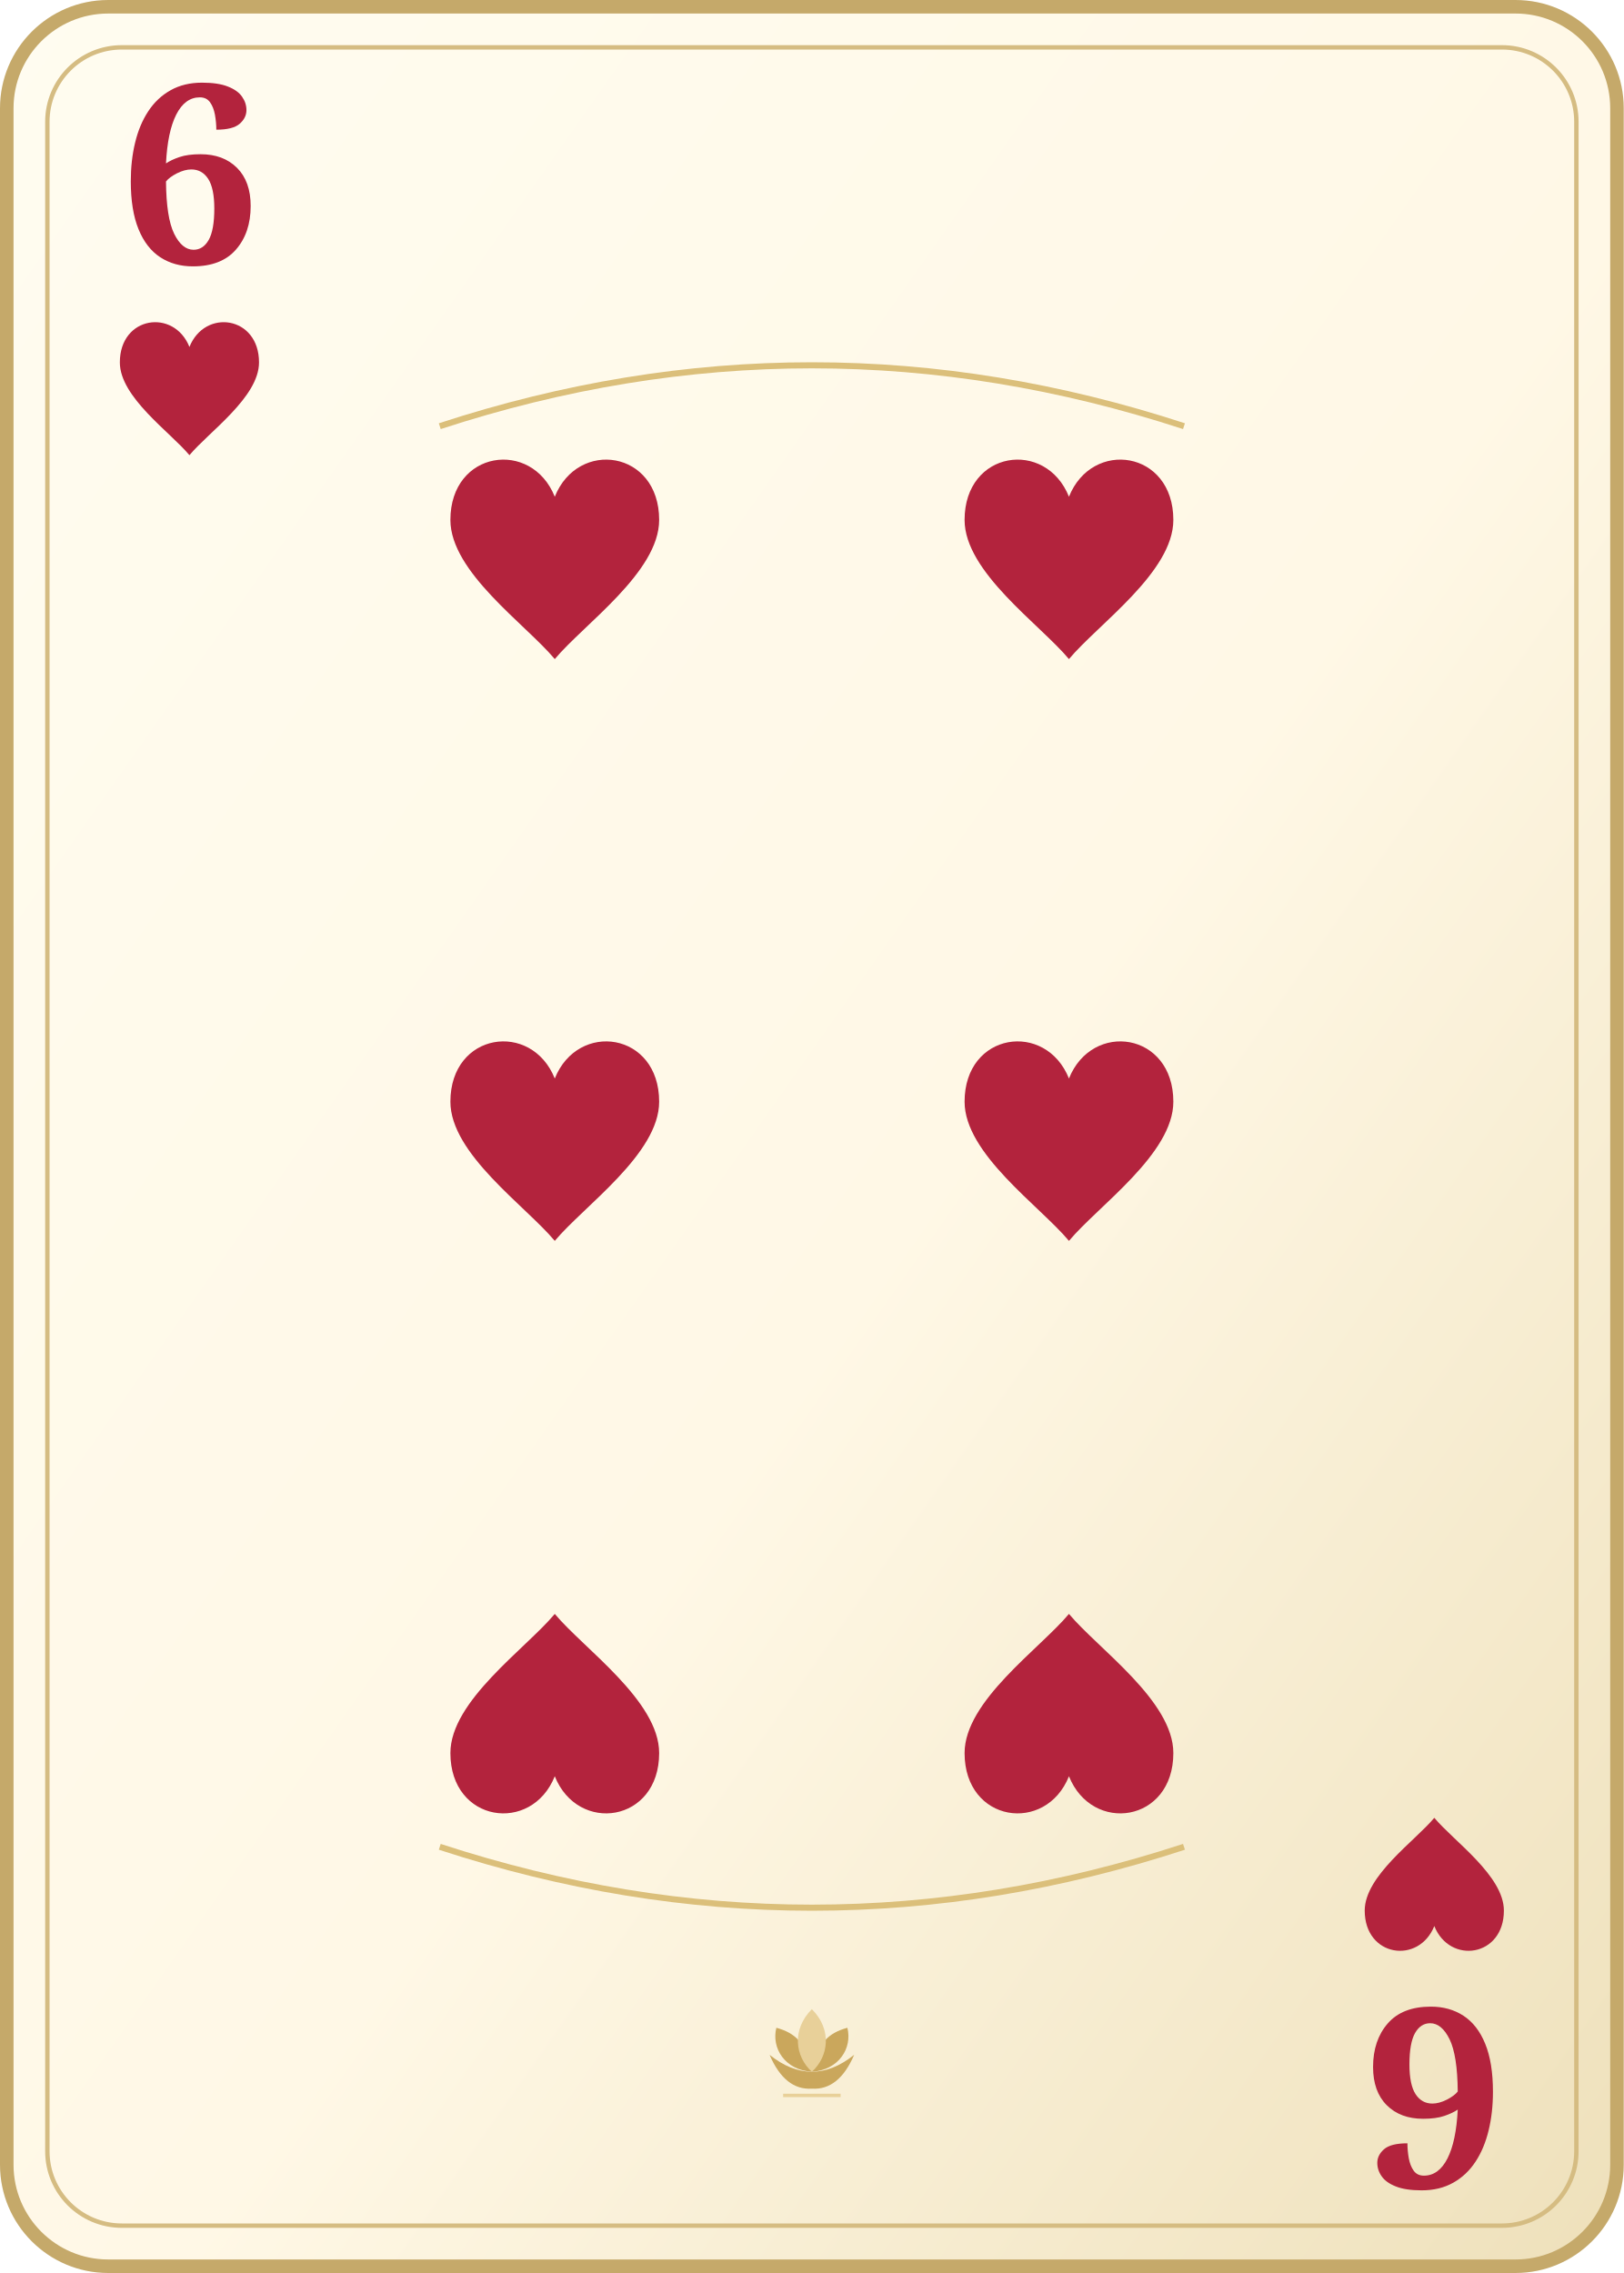
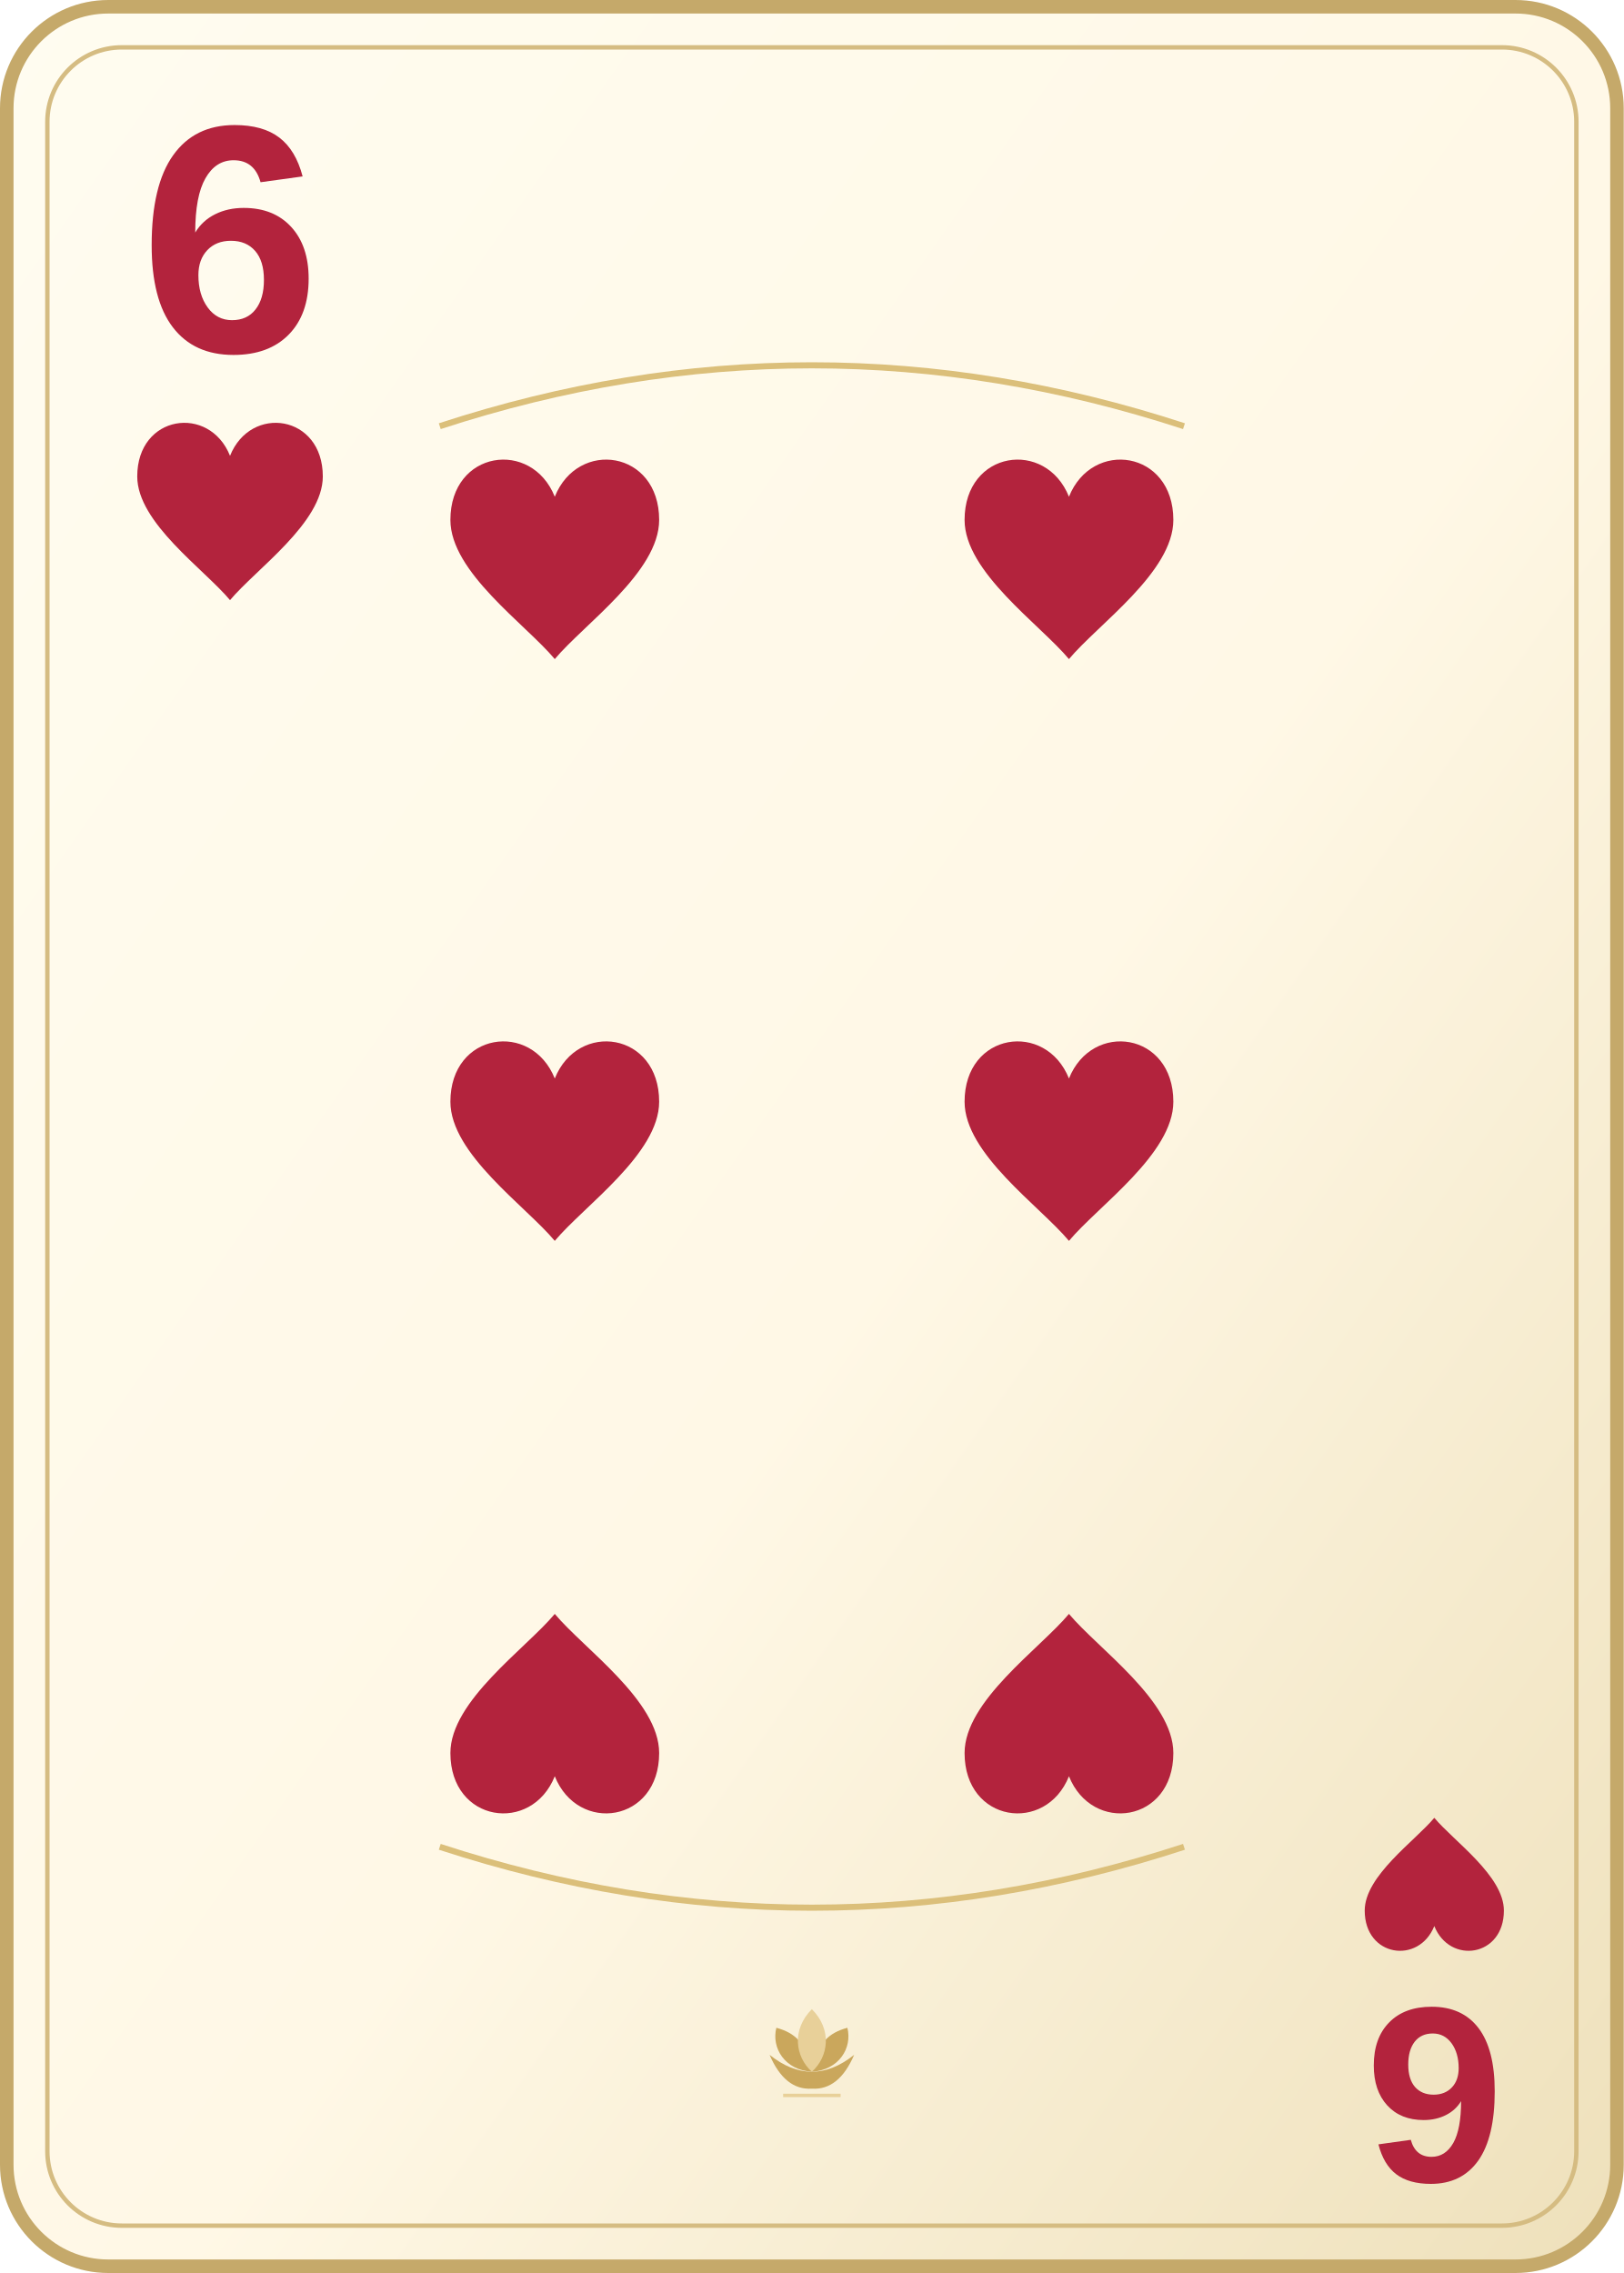
<svg xmlns="http://www.w3.org/2000/svg" width="240" height="336" viewBox="0 0 240 336" role="img" aria-label="6 of hearts; original Chola-inspired royal court illustration">
  <defs>
    <linearGradient id="paper" x1="0" y1="0" x2="1" y2="1">
      <stop stop-color="#fffcf0" />
      <stop offset=".55" stop-color="#fff8e6" />
      <stop offset="1" stop-color="#eee0ba" />
    </linearGradient>
    <linearGradient id="metal" x1="0" y1="0" x2="1" y2="1">
      <stop stop-color="#fff1b0" />
      <stop offset=".25" stop-color="#dba943" />
      <stop offset=".54" stop-color="#ad7224" />
      <stop offset=".77" stop-color="#f6d578" />
      <stop offset="1" stop-color="#996124" />
    </linearGradient>
    <linearGradient id="robe" x1="0" y1="0" x2="1" y2=".5">
      <stop stop-color="#531d3a" />
      <stop offset=".38" stop-color="#e57080" />
      <stop offset=".59" stop-color="#9e294b" />
      <stop offset="1" stop-color="#531d3a" />
    </linearGradient>
    <linearGradient id="skin" x1="0" y1="0" x2="1" y2=".4">
      <stop stop-color="#b66e40" />
      <stop offset=".35" stop-color="#e7ad6f" />
      <stop offset=".65" stop-color="#d09053" />
      <stop offset="1" stop-color="#9c5937" />
    </linearGradient>
    <linearGradient id="arch" x1="0" y1="0" x2="0" y2="1">
      <stop stop-color="#531d3a" />
      <stop offset=".58" stop-color="#9e294b" />
      <stop offset="1" stop-color="#cbaa62" />
    </linearGradient>
    <radialGradient id="halo">
      <stop stop-color="#fff0ad" stop-opacity=".8" />
      <stop offset=".75" stop-color="#dfb963" stop-opacity=".12" />
      <stop offset="1" stop-color="#d6a341" stop-opacity="0" />
    </radialGradient>
  </defs>
  <rect x="1" y="1" width="238" height="334" rx="15" fill="url(#paper)" stroke="#c5a96a" stroke-width="2" />
  <rect x="7" y="7" width="226" height="322" rx="11" fill="none" stroke="#d5bc82" stroke-width=".65" />
-   <path d="M65 63Q120 45 175 63M65 273Q120 291 175 273" fill="none" stroke="#dbbf7a" stroke-width=".9" />
-   <g transform="translate(82 82) rotate(0) scale(0.8571429)">
-     <path d="M0 18C-5 12-18 3-18-6C-18-18-4-20 0-10C4-20 18-18 18-6C18 3 5 12 0 18Z" fill="#b3233d" />
+   <g id="card-art">
+     <path d="M65 63Q120 45 175 63M65 273Q120 291 175 273" fill="none" stroke="#dbbf7a" stroke-width=".9" />
+     <g transform="translate(82 82) rotate(0) scale(0.8571429)">
+       <path d="M0 18C-5 12-18 3-18-6C-18-18-4-20 0-10C4-20 18-18 18-6C18 3 5 12 0 18Z" fill="#b3233d" />
+     </g>
+     <g transform="translate(158 82) rotate(0) scale(0.8571429)">
+       <path d="M0 18C-5 12-18 3-18-6C-18-18-4-20 0-10C4-20 18-18 18-6C18 3 5 12 0 18Z" fill="#b3233d" />
+     </g>
+     <g transform="translate(82 168) rotate(0) scale(0.8571429)">
+       <path d="M0 18C-5 12-18 3-18-6C-18-18-4-20 0-10C4-20 18-18 18-6C18 3 5 12 0 18Z" fill="#b3233d" />
+     </g>
+     <g transform="translate(158 168) rotate(0) scale(0.8571429)">
+       <path d="M0 18C-5 12-18 3-18-6C-18-18-4-20 0-10C4-20 18-18 18-6C18 3 5 12 0 18Z" fill="#b3233d" />
+     </g>
+     <g transform="translate(82 254) rotate(180) scale(0.8571429)">
+       <path d="M0 18C-5 12-18 3-18-6C-18-18-4-20 0-10C4-20 18-18 18-6C18 3 5 12 0 18Z" fill="#b3233d" />
+     </g>
+     <g transform="translate(158 254) rotate(180) scale(0.8571429)">
+       <path d="M0 18C-5 12-18 3-18-6C-18-18-4-20 0-10C4-20 18-18 18-6C18 3 5 12 0 18Z" fill="#b3233d" />
+     </g>
+     <g transform="translate(120 303) scale(0.25)">
+       <path d="M0 13C-16 12-24-1-21-13C-10-10-3-4 0 13Z" fill="#caa75c" />
+       <path d="M0 13C16 12 24-1 21-13C10-10 3-4 0 13Z" fill="#caa75c" />
+       <path d="M0 13C-10 4-12-12 0-24C12-12 10 4 0 13Z" fill="#e8d099" />
+       <path d="M-25 3Q0 23 25 3Q16 24 0 23Q-16 24-25 3Z" fill="#caa75c" />
+       <path d="M-17 27L17 27" fill="none" stroke="#e8d099" stroke-width="2" />
+     </g>
  </g>
-   <g transform="translate(158 82) rotate(0) scale(0.8571429)">
-     <path d="M0 18C-5 12-18 3-18-6C-18-18-4-20 0-10C4-20 18-18 18-6C18 3 5 12 0 18Z" fill="#b3233d" />
+   <g id="primary-index">
+     <text id="index-rank" x="34" y="52" text-anchor="middle" fill="#b3233d" font-family="Arial,Helvetica,sans-serif" font-weight="700" font-size="48">6</text>
+     <g id="index-suit">
+       <g transform="translate(34 75) rotate(0) scale(0.7619048)">
+         <path d="M0 18C-5 12-18 3-18-6C-18-18-4-20 0-10C4-20 18-18 18-6C18 3 5 12 0 18Z" fill="#b3233d" />
+       </g>
+     </g>
  </g>
-   <g transform="translate(82 168) rotate(0) scale(0.8571429)">
-     <path d="M0 18C-5 12-18 3-18-6C-18-18-4-20 0-10C4-20 18-18 18-6C18 3 5 12 0 18Z" fill="#b3233d" />
-   </g>
-   <g transform="translate(158 168) rotate(0) scale(0.8571429)">
-     <path d="M0 18C-5 12-18 3-18-6C-18-18-4-20 0-10C4-20 18-18 18-6C18 3 5 12 0 18Z" fill="#b3233d" />
-   </g>
-   <g transform="translate(82 254) rotate(180) scale(0.8571429)">
-     <path d="M0 18C-5 12-18 3-18-6C-18-18-4-20 0-10C4-20 18-18 18-6C18 3 5 12 0 18Z" fill="#b3233d" />
-   </g>
-   <g transform="translate(158 254) rotate(180) scale(0.8571429)">
-     <path d="M0 18C-5 12-18 3-18-6C-18-18-4-20 0-10C4-20 18-18 18-6C18 3 5 12 0 18Z" fill="#b3233d" />
-   </g>
-   <g transform="translate(120 303) scale(0.25)">
-     <path d="M0 13C-16 12-24-1-21-13C-10-10-3-4 0 13Z" fill="#caa75c" />
-     <path d="M0 13C16 12 24-1 21-13C10-10 3-4 0 13Z" fill="#caa75c" />
-     <path d="M0 13C-10 4-12-12 0-24C12-12 10 4 0 13Z" fill="#e8d099" />
-     <path d="M-25 3Q0 23 25 3Q16 24 0 23Q-16 24-25 3Z" fill="#caa75c" />
-     <path d="M-17 27L17 27" fill="none" stroke="#e8d099" stroke-width="2" />
-   </g>
-   <text x="28" y="39" text-anchor="middle" fill="#b3233d" font-family="Georgia,serif" font-weight="bold" font-size="37">6</text>
-   <g transform="translate(28 57) rotate(0) scale(0.5714286)">
-     <path d="M0 18C-5 12-18 3-18-6C-18-18-4-20 0-10C4-20 18-18 18-6C18 3 5 12 0 18Z" fill="#b3233d" />
-   </g>
-   <g transform="rotate(180 120 168)">
-     <text x="28" y="39" text-anchor="middle" fill="#b3233d" font-family="Georgia,serif" font-weight="bold" font-size="37">6</text>
+   <g id="secondary-index" transform="rotate(180 120 168)">
+     <text x="28" y="39" text-anchor="middle" fill="#b3233d" font-family="Arial,Helvetica,sans-serif" font-weight="700" font-size="37">6</text>
    <g transform="translate(28 57) rotate(0) scale(0.5714286)">
      <path d="M0 18C-5 12-18 3-18-6C-18-18-4-20 0-10C4-20 18-18 18-6C18 3 5 12 0 18Z" fill="#b3233d" />
    </g>
  </g>
</svg>
